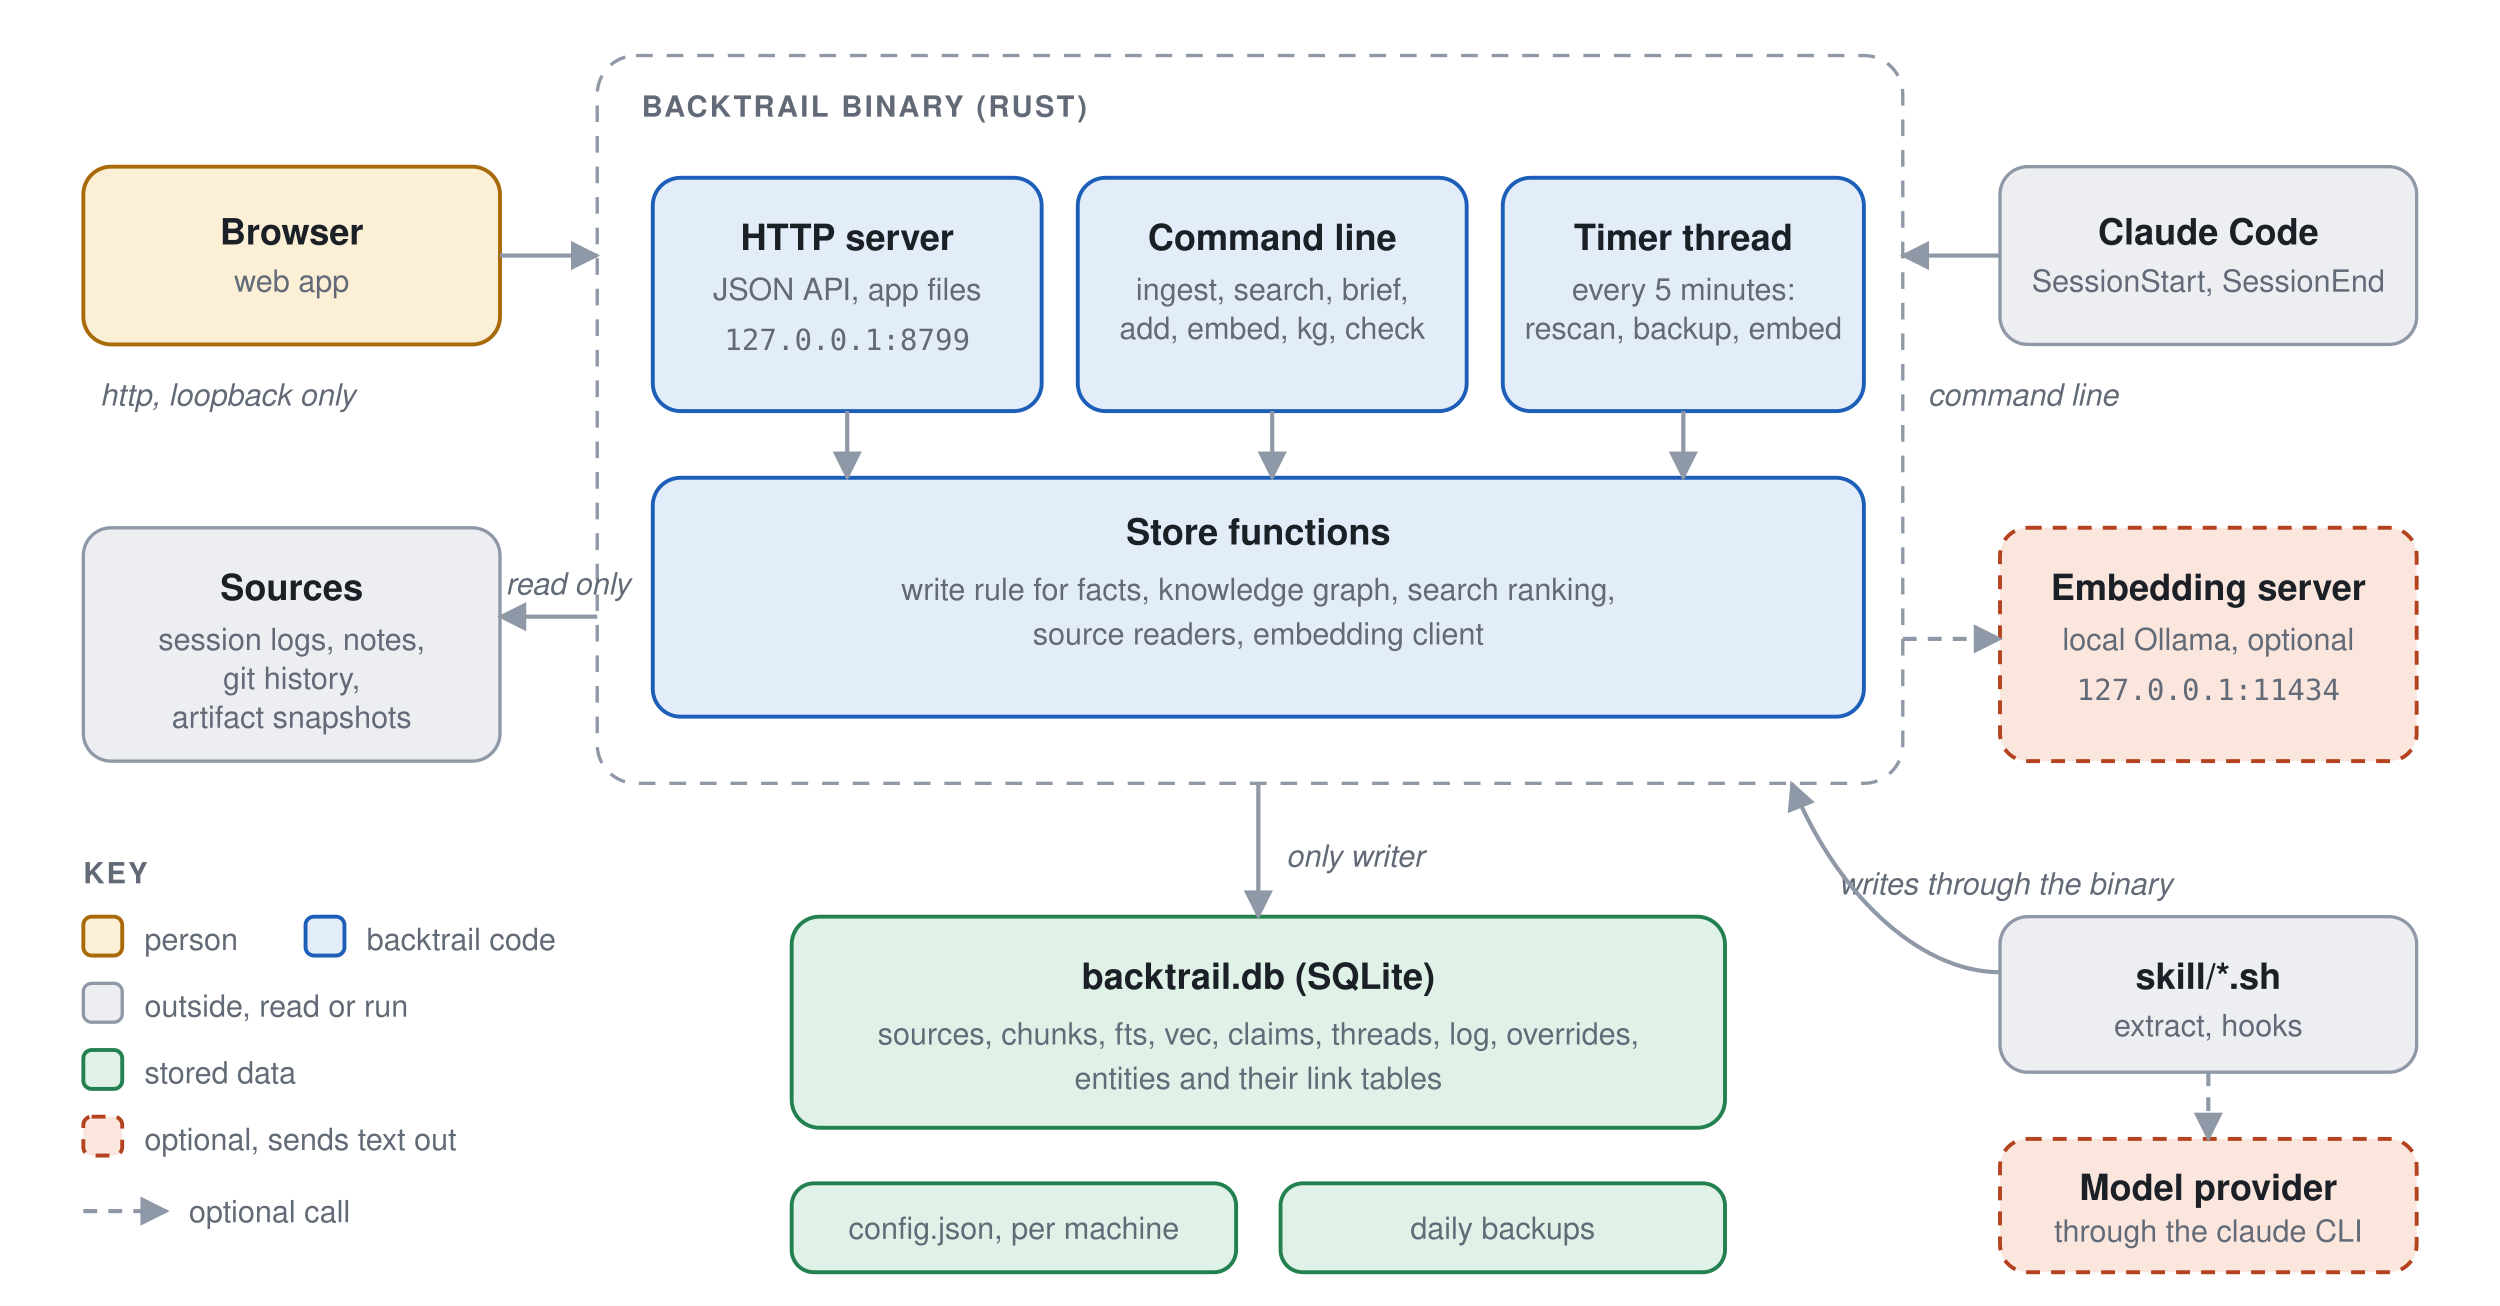
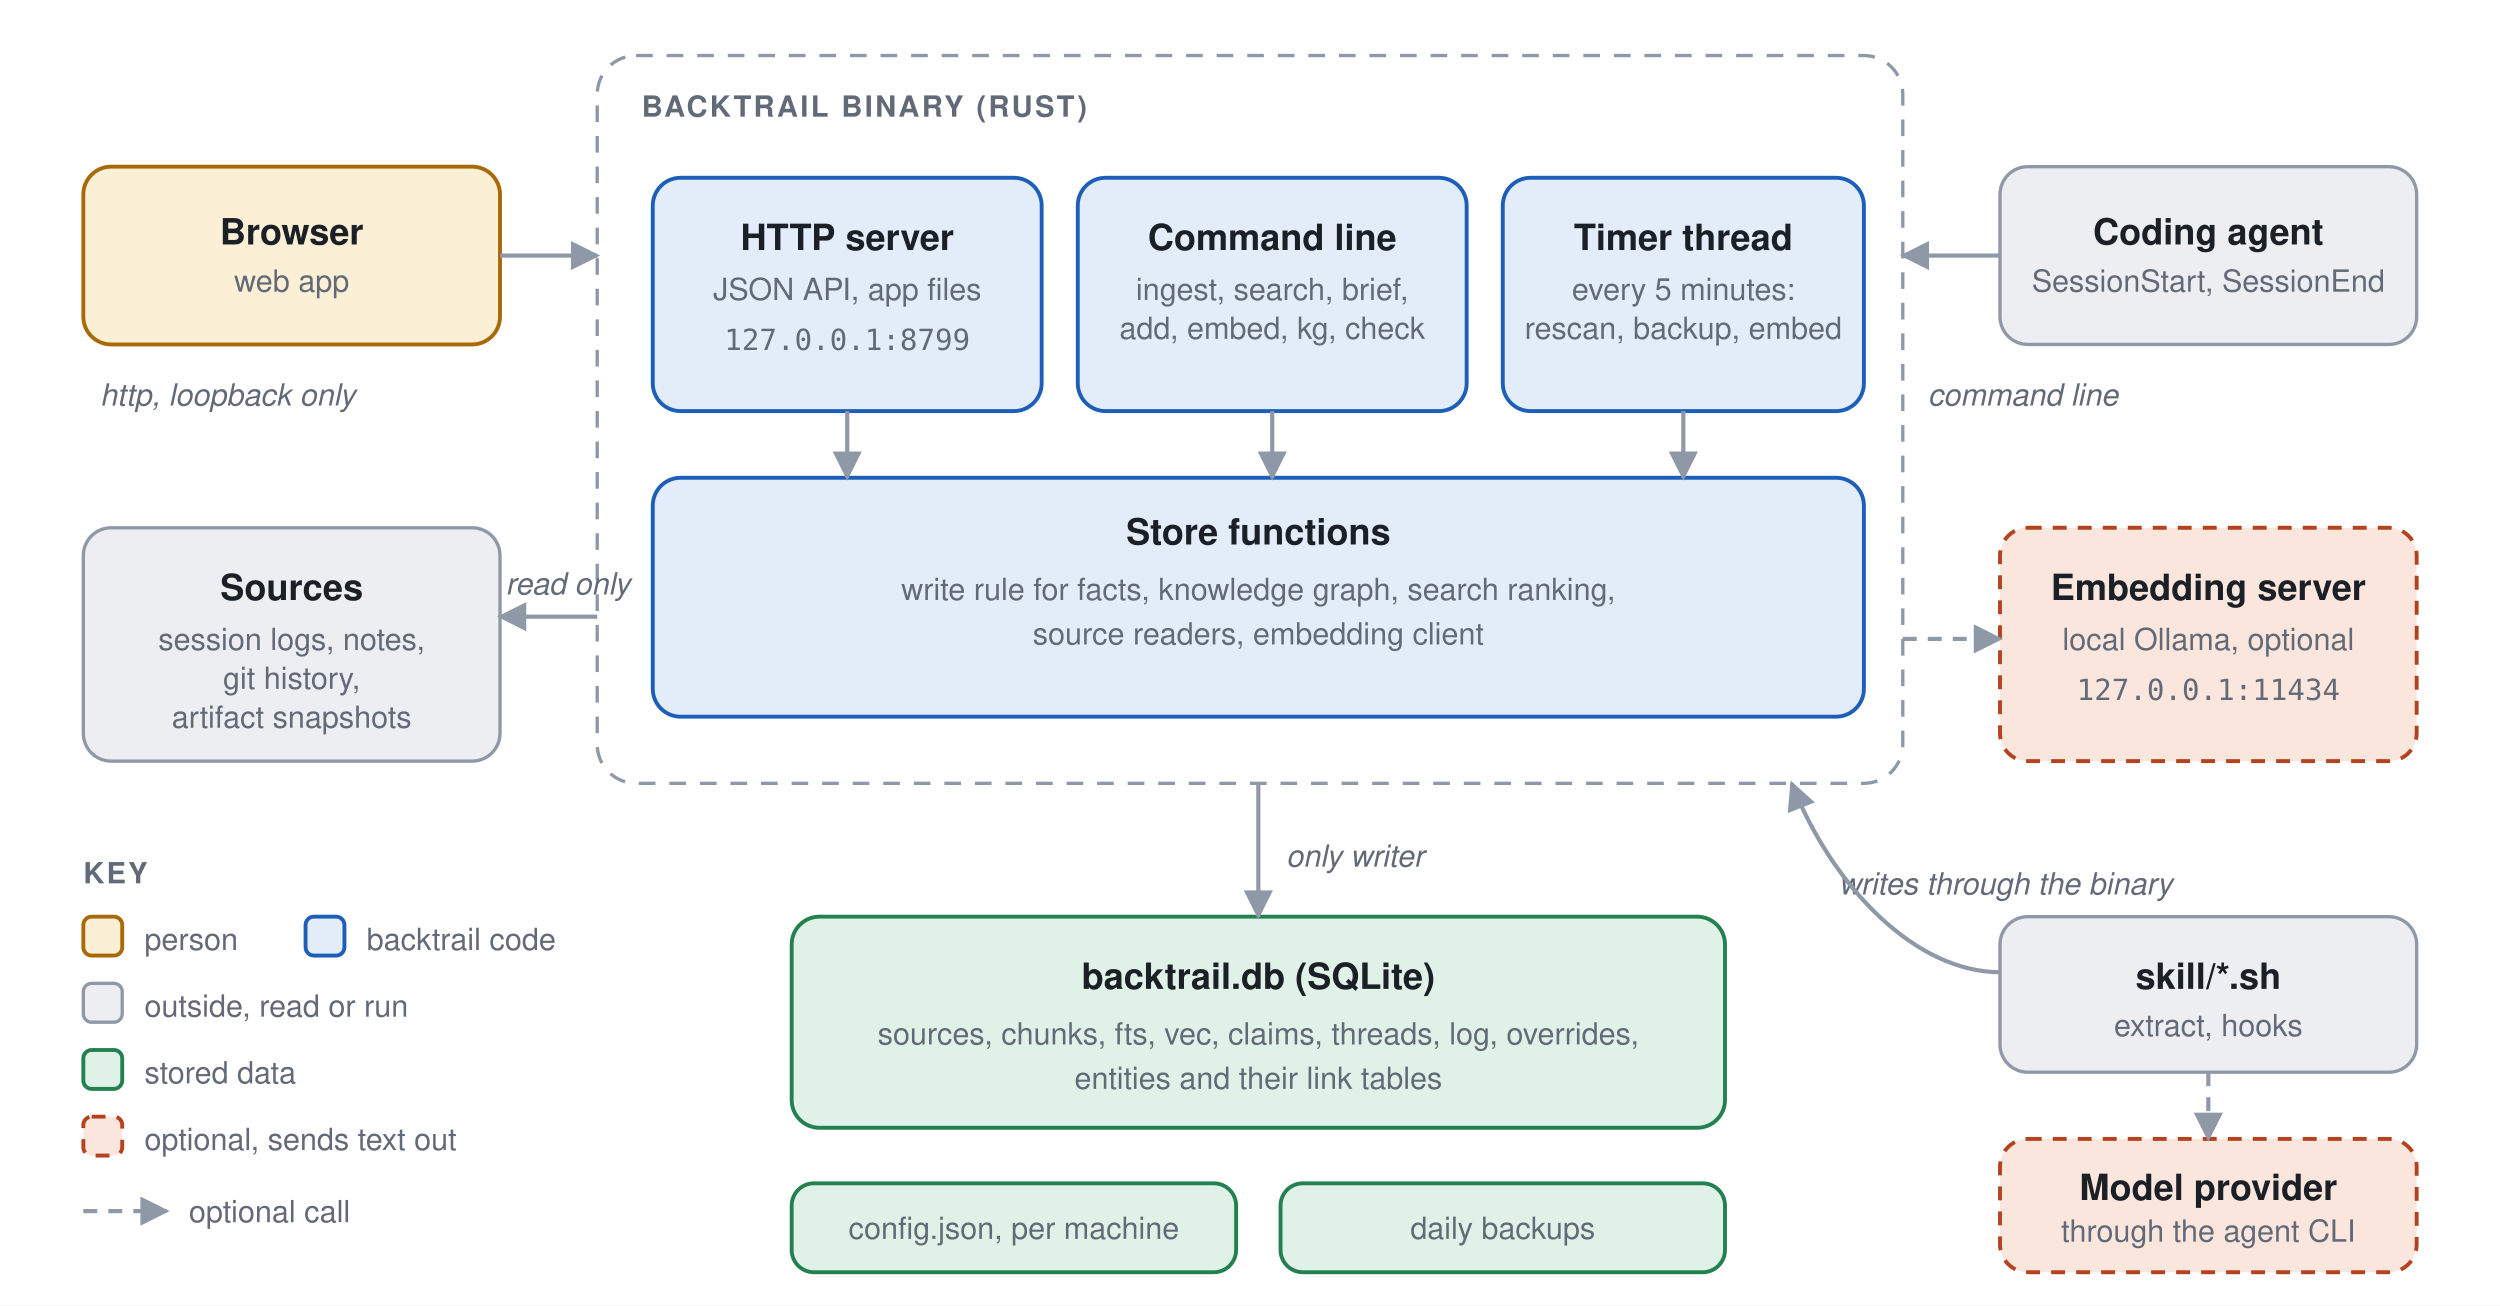
- <svg xmlns="http://www.w3.org/2000/svg" width="900" height="470" viewBox="0 0 900 470" role="img" aria-label="Overview: a browser and Claude Code hooks use one backtrail binary, which reads source files, writes one SQLite file and optionally calls a local embedding server; helper scripts call the claude CLI and write back through the binary.">
+ <svg xmlns="http://www.w3.org/2000/svg" width="900" height="470" viewBox="0 0 900 470" role="img" aria-label="Overview: a browser and coding-agent hooks use one backtrail binary, which reads source files, writes one SQLite file and optionally calls a local embedding server; helper scripts call the agent CLI and write back through the binary.">
  <style>
  svg { font-family: -apple-system, BlinkMacSystemFont, "Segoe UI", Helvetica, Arial, sans-serif; }
  .bg { fill: #ffffff; }
  .sys { fill: #e3edfa; stroke: #1d5fb8; stroke-width: 1.4; }
  .ext { fill: #eceef2; stroke: #8f98a6; stroke-width: 1.2; }
  .own { fill: #fbefd6; stroke: #a86a08; stroke-width: 1.4; }
  .dat { fill: #e0f2e8; stroke: #23804f; stroke-width: 1.4; }
  .opt { fill: #fbe6de; stroke: #b4421f; stroke-width: 1.4; stroke-dasharray: 5 4; }
  .bound { fill: none; stroke: #8f98a6; stroke-width: 1.2; stroke-dasharray: 6 5; }
  .t { fill: #1b1f26; font-size: 13px; font-weight: 600; }
  .s { fill: #626a77; font-size: 11px; }
  .m { fill: #626a77; font-size: 10.5px; font-family: ui-monospace, "SF Mono", Menlo, monospace; }
  .r { fill: #626a77; font-size: 11px; font-style: italic; }
  .bl { fill: #626a77; font-size: 10.5px; font-weight: 600; letter-spacing: .08em; }
  .ln { stroke: #8f98a6; stroke-width: 1.5; fill: none; marker-end: url(#ah); }
  .lno { stroke: #8f98a6; stroke-width: 1.5; fill: none; stroke-dasharray: 5 4; marker-end: url(#ah); }
  .ah { fill: #8f98a6; }
  @media (prefers-color-scheme: dark) {
    .bg { fill: #0d1117; }
    .sys { fill: #1b2d45; stroke: #6aa8f5; }
    .ext { fill: #21262d; stroke: #6a7380; }
    .own { fill: #3a2e16; stroke: #e0a64a; }
    .dat { fill: #1a3226; stroke: #5dbf8a; }
    .opt { fill: #3d2219; stroke: #f08a66; }
    .bound { stroke: #6a7380; }
    .t { fill: #e6edf3; }
    .s, .m, .r, .bl { fill: #9aa2ae; }
    .ln, .lno { stroke: #6a7380; }
    .ah { fill: #6a7380; }
  }
</style>
  <defs>
    <marker id="ah" viewBox="0 0 10 10" refX="9" refY="5" markerWidth="7" markerHeight="7" orient="auto-start-reverse">
      <path class="ah" d="M0,0 L10,5 L0,10 z" />
    </marker>
  </defs>
  <rect class="bg" width="900" height="470" />
  <rect class="bound" x="215" y="20" width="470" height="262" rx="14" />
  <text class="bl" x="231" y="42">BACKTRAIL BINARY (RUST)</text>
  <rect class="own" x="30" y="60" width="150" height="64" rx="10" />
  <text class="t" x="105" y="88" text-anchor="middle">Browser</text>
  <text class="s" x="105" y="105" text-anchor="middle">web app</text>
  <rect class="ext" x="720" y="60" width="150" height="64" rx="10" />
-   <text class="t" x="795" y="88" text-anchor="middle">Claude Code</text>
+   <text class="t" x="795" y="88" text-anchor="middle">Coding agent</text>
  <text class="s" x="795" y="105" text-anchor="middle">SessionStart, SessionEnd</text>
  <rect class="sys" x="235" y="64" width="140" height="84" rx="10" />
  <text class="t" x="305" y="90" text-anchor="middle">HTTP server</text>
  <text class="s" x="305" y="108" text-anchor="middle">JSON API, app files</text>
  <text class="m" x="305" y="126" text-anchor="middle">127.0.0.1:8799</text>
  <rect class="sys" x="388" y="64" width="140" height="84" rx="10" />
  <text class="t" x="458" y="90" text-anchor="middle">Command line</text>
  <text class="s" x="458" y="108" text-anchor="middle">ingest, search, brief,</text>
  <text class="s" x="458" y="122" text-anchor="middle">add, embed, kg, check</text>
  <rect class="sys" x="541" y="64" width="130" height="84" rx="10" />
  <text class="t" x="606" y="90" text-anchor="middle">Timer thread</text>
  <text class="s" x="606" y="108" text-anchor="middle">every 5 minutes:</text>
  <text class="s" x="606" y="122" text-anchor="middle">rescan, backup, embed</text>
  <rect class="sys" x="235" y="172" width="436" height="86" rx="10" />
  <text class="t" x="453" y="196" text-anchor="middle">Store functions</text>
  <text class="s" x="453" y="216" text-anchor="middle">write rule for facts, knowledge graph, search ranking,</text>
  <text class="s" x="453" y="232" text-anchor="middle">source readers, embedding client</text>
  <path class="ln" d="M305,148 L305,172" />
  <path class="ln" d="M458,148 L458,172" />
  <path class="ln" d="M606,148 L606,172" />
  <path class="ln" d="M180,92 L215,92" />
  <text class="r" x="36" y="146">http, loopback only</text>
  <path class="ln" d="M720,92 L685,92" />
  <text class="r" x="694" y="146">command line</text>
  <rect class="dat" x="285" y="330" width="336" height="76" rx="10" />
  <text class="t" x="453" y="356" text-anchor="middle">backtrail.db (SQLite)</text>
  <text class="s" x="453" y="376" text-anchor="middle">sources, chunks, fts, vec, claims, threads, log, overrides,</text>
  <text class="s" x="453" y="392" text-anchor="middle">entities and their link tables</text>
  <path class="ln" d="M453,282 L453,330" />
  <text class="r" x="463" y="312">only writer</text>
  <rect class="dat" x="285" y="426" width="160" height="32" rx="8" />
  <text class="s" x="365" y="446" text-anchor="middle">config.json, per machine</text>
  <rect class="dat" x="461" y="426" width="160" height="32" rx="8" />
  <text class="s" x="541" y="446" text-anchor="middle">daily backups</text>
  <rect class="ext" x="30" y="190" width="150" height="84" rx="10" />
  <text class="t" x="105" y="216" text-anchor="middle">Sources</text>
  <text class="s" x="105" y="234" text-anchor="middle">session logs, notes,</text>
  <text class="s" x="105" y="248" text-anchor="middle">git history,</text>
  <text class="s" x="105" y="262" text-anchor="middle">artifact snapshots</text>
  <path class="ln" d="M215,222 L180,222" />
  <text class="r" x="182" y="214">read only</text>
  <rect class="opt" x="720" y="190" width="150" height="84" rx="10" />
  <text class="t" x="795" y="216" text-anchor="middle">Embedding server</text>
  <text class="s" x="795" y="234" text-anchor="middle">local Ollama, optional</text>
  <text class="m" x="795" y="252" text-anchor="middle">127.0.0.1:11434</text>
  <rect class="ext" x="720" y="330" width="150" height="56" rx="10" />
  <text class="t" x="795" y="356" text-anchor="middle">skill/*.sh</text>
  <text class="s" x="795" y="373" text-anchor="middle">extract, hooks</text>
  <rect class="opt" x="720" y="410" width="150" height="48" rx="10" />
  <text class="t" x="795" y="432" text-anchor="middle">Model provider</text>
-   <text class="s" x="795" y="447" text-anchor="middle">through the claude CLI</text>
+   <text class="s" x="795" y="447" text-anchor="middle">through the agent CLI</text>
  <path class="lno" d="M795,386 L795,410" />
  <text class="r" x="662" y="322">writes through the binary</text>
  <path class="lno" d="M685,230 L720,230" />
  <path class="ln" d="M720,350 C690,350 660,320 645,282" />
  <text class="bl" x="30" y="318">KEY</text>
  <rect class="own" x="30" y="330" width="14" height="14" rx="3" />
  <text class="s" x="52" y="342">person</text>
  <rect class="sys" x="110" y="330" width="14" height="14" rx="3" />
  <text class="s" x="132" y="342">backtrail code</text>
  <rect class="ext" x="30" y="354" width="14" height="14" rx="3" />
  <text class="s" x="52" y="366">outside, read or run</text>
  <rect class="dat" x="30" y="378" width="14" height="14" rx="3" />
  <text class="s" x="52" y="390">stored data</text>
  <rect class="opt" x="30" y="402" width="14" height="14" rx="3" />
  <text class="s" x="52" y="414">optional, sends text out</text>
  <path class="lno" d="M30,436 L60,436" />
  <text class="s" x="68" y="440">optional call</text>
</svg>
